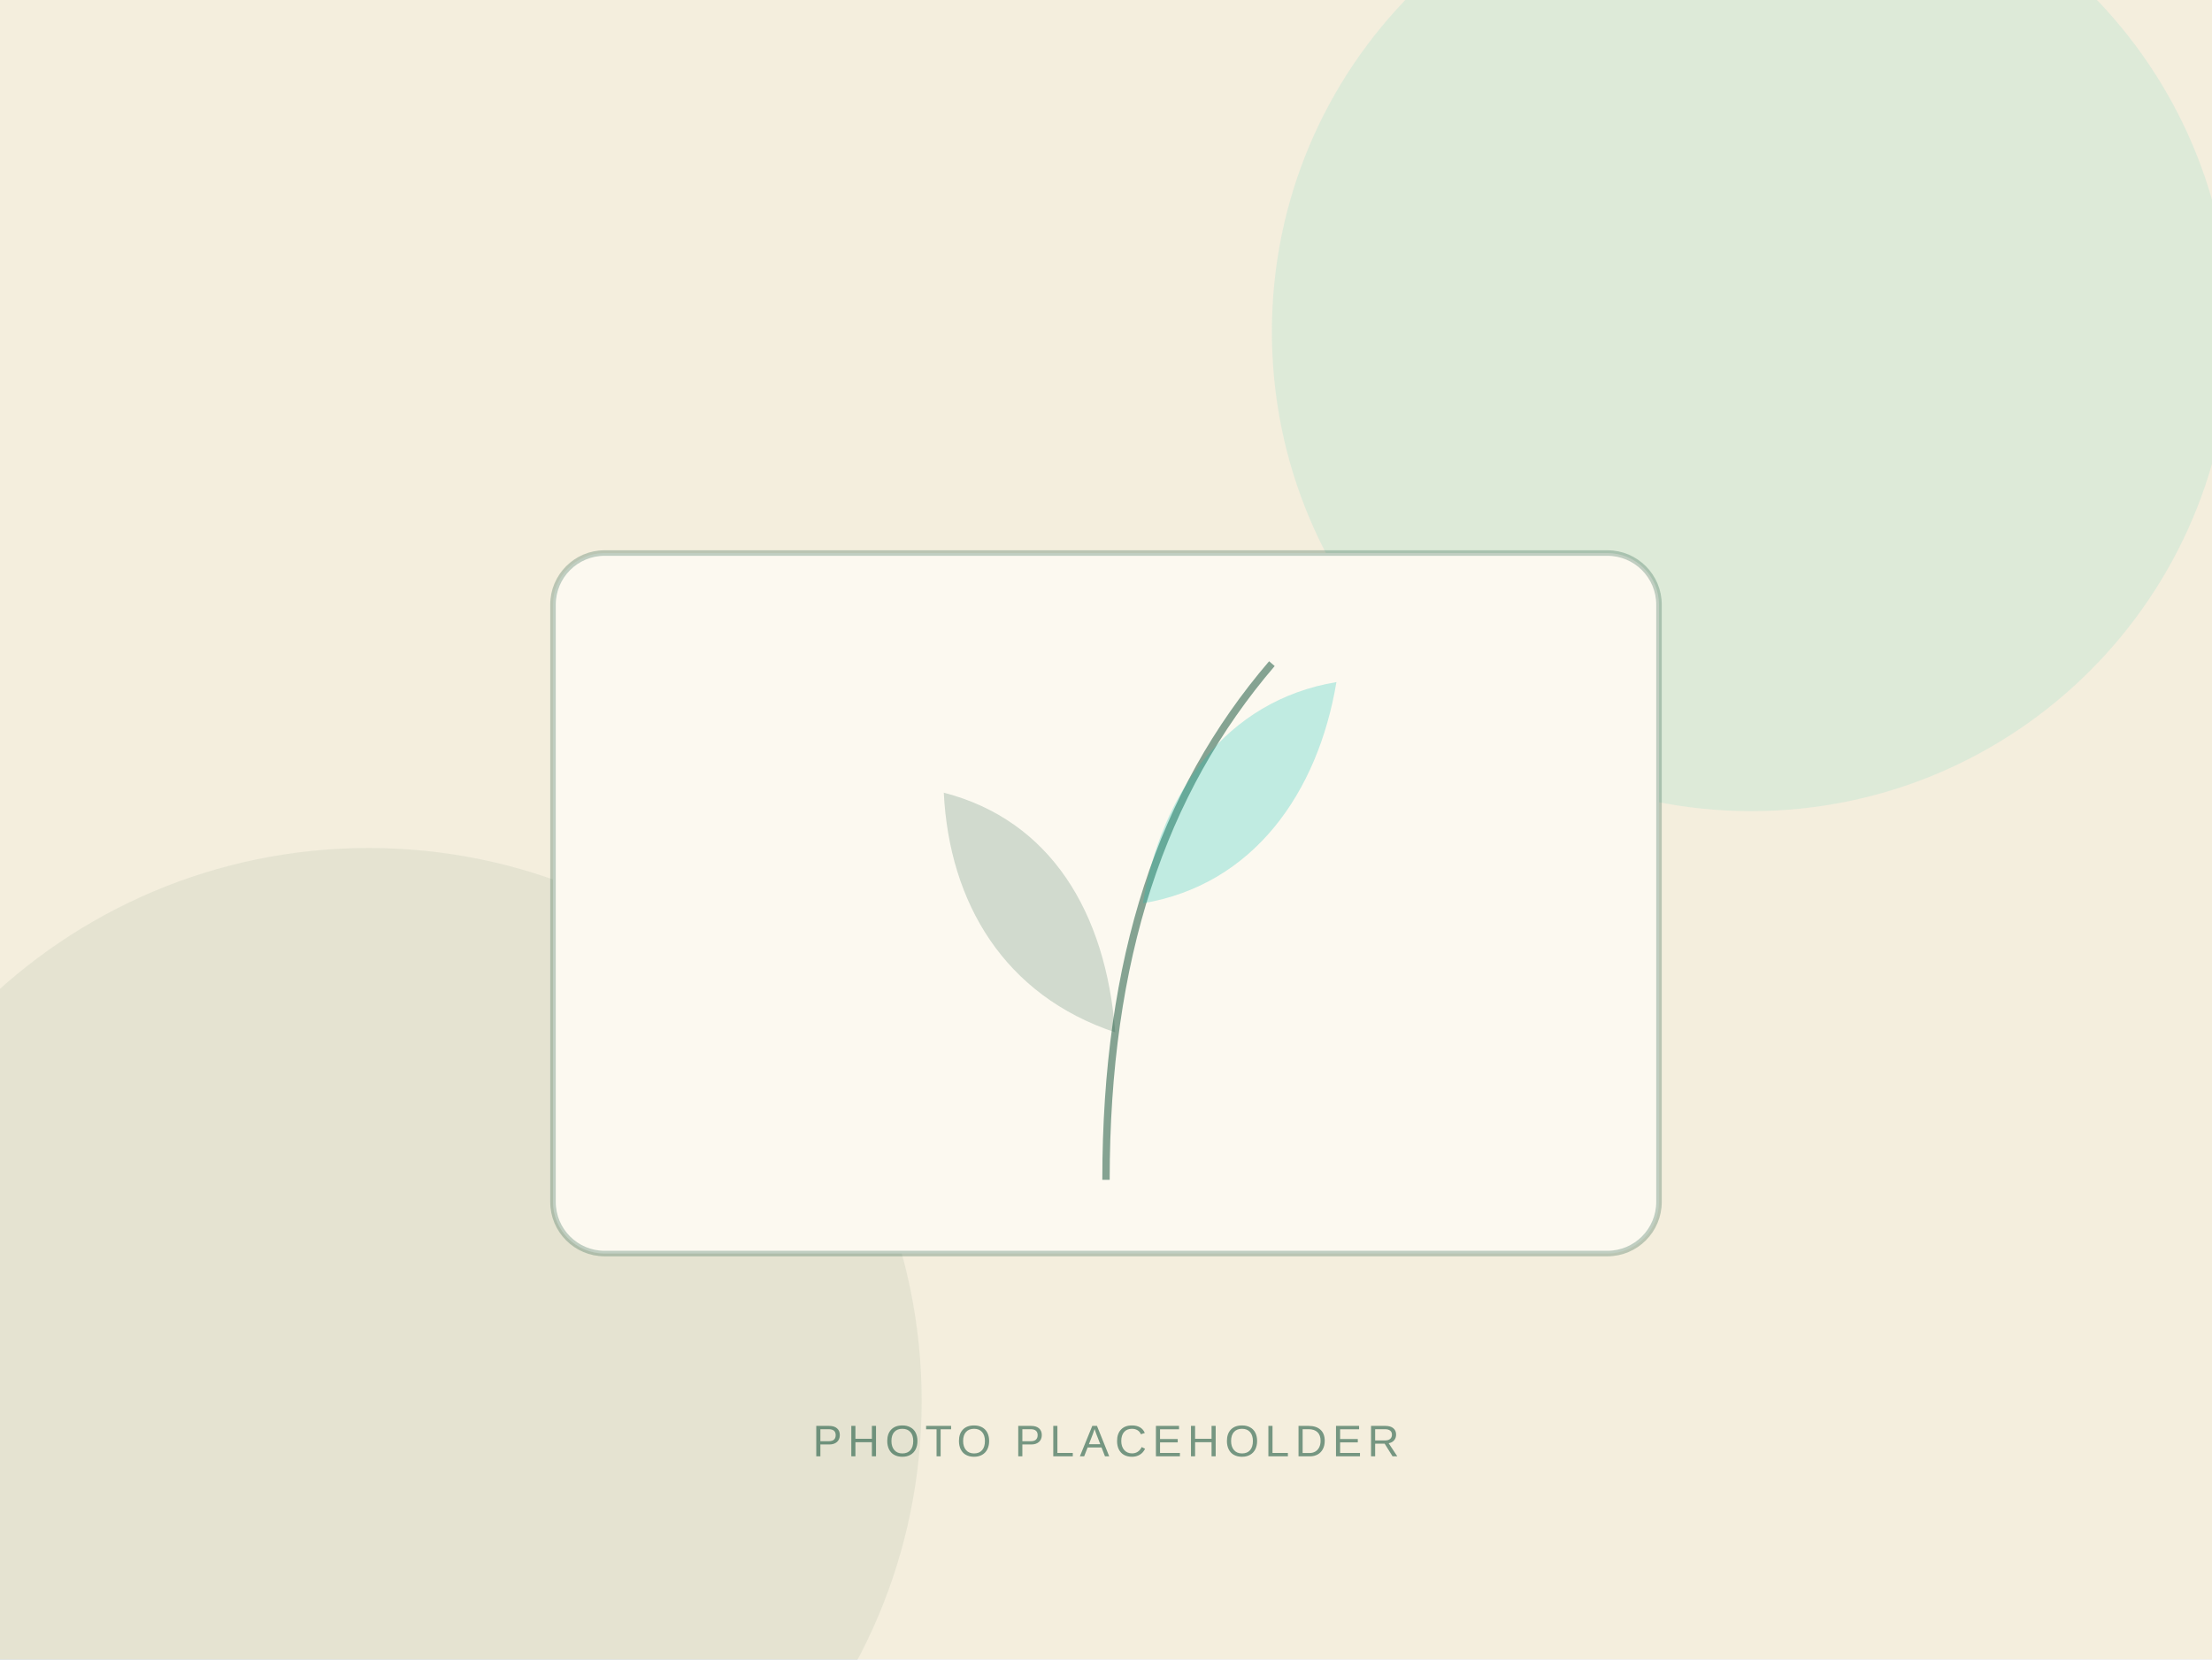
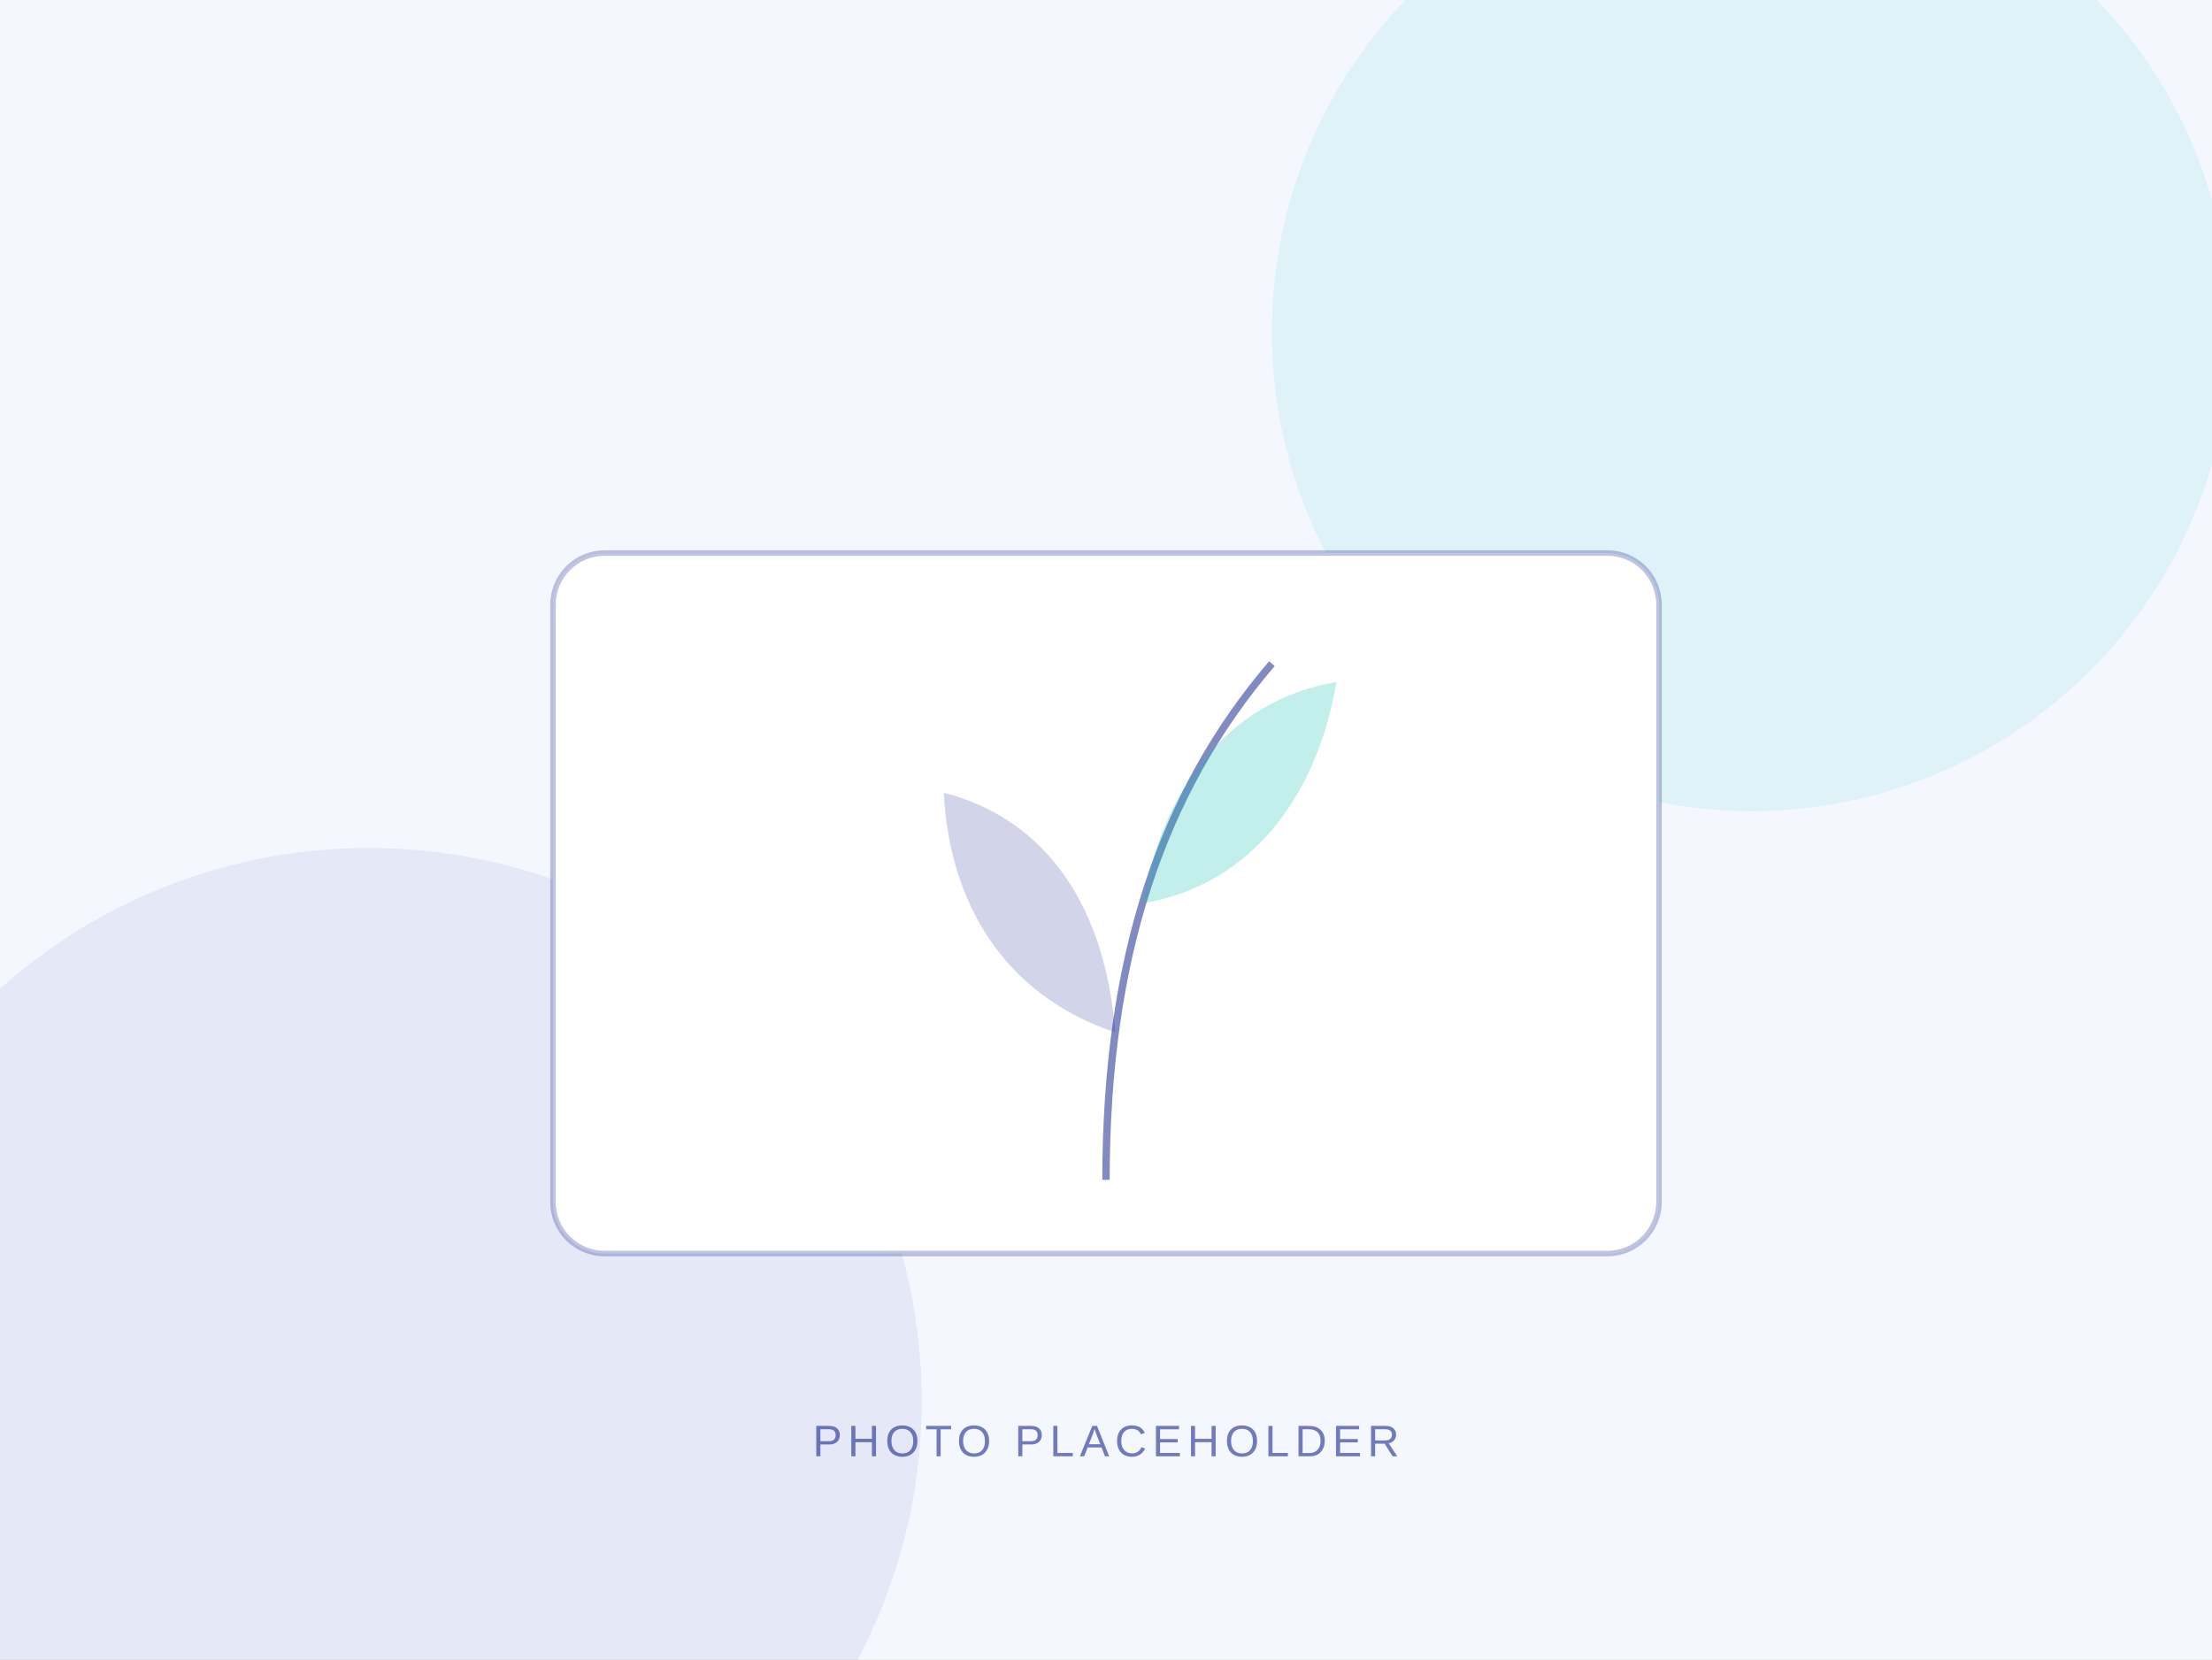
<svg xmlns="http://www.w3.org/2000/svg" viewBox="0 0 1200 900" width="1200" height="900">
-   <rect width="1200" height="900" fill="#F4EEDD" />
+   <rect width="1200" height="900" fill="#F5F7FF" />
  <circle cx="950" cy="180" r="260" fill="#0DC0B2" opacity="0.10" />
-   <circle cx="200" cy="760" r="300" fill="#0D4E34" opacity="0.07" />
-   <rect x="300" y="300" width="600" height="380" rx="28" fill="#FCF9F0" stroke="#0D4E34" stroke-opacity="0.25" stroke-width="3" />
-   <path d="M600 640 C 600 520 630 430 690 360" fill="none" stroke="#0D4E34" stroke-width="4" opacity="0.5" />
-   <path d="M605 560 C 545 540 515 490 512 430 C 570 445 600 495 605 560 Z" fill="#0D4E34" opacity="0.18" />
+   <circle cx="200" cy="760" r="300" fill="#061685" opacity="0.07" />
+   <rect x="300" y="300" width="600" height="380" rx="28" fill="#FFFFFF" stroke="#061685" stroke-opacity="0.25" stroke-width="3" />
+   <path d="M600 640 C 600 520 630 430 690 360" fill="none" stroke="#061685" stroke-width="4" opacity="0.5" />
+   <path d="M605 560 C 545 540 515 490 512 430 C 570 445 600 495 605 560 Z" fill="#061685" opacity="0.18" />
  <path d="M620 490 C 680 480 715 430 725 370 C 665 380 630 430 620 490 Z" fill="#0DC0B2" opacity="0.25" />
-   <text x="600" y="790" text-anchor="middle" font-family="Arial, sans-serif" font-size="24" fill="#0D4E34" opacity="0.55" letter-spacing="3">PHOTO PLACEHOLDER</text>
+   <text x="600" y="790" text-anchor="middle" font-family="Arial, sans-serif" font-size="24" fill="#061685" opacity="0.55" letter-spacing="3">PHOTO PLACEHOLDER</text>
</svg>
